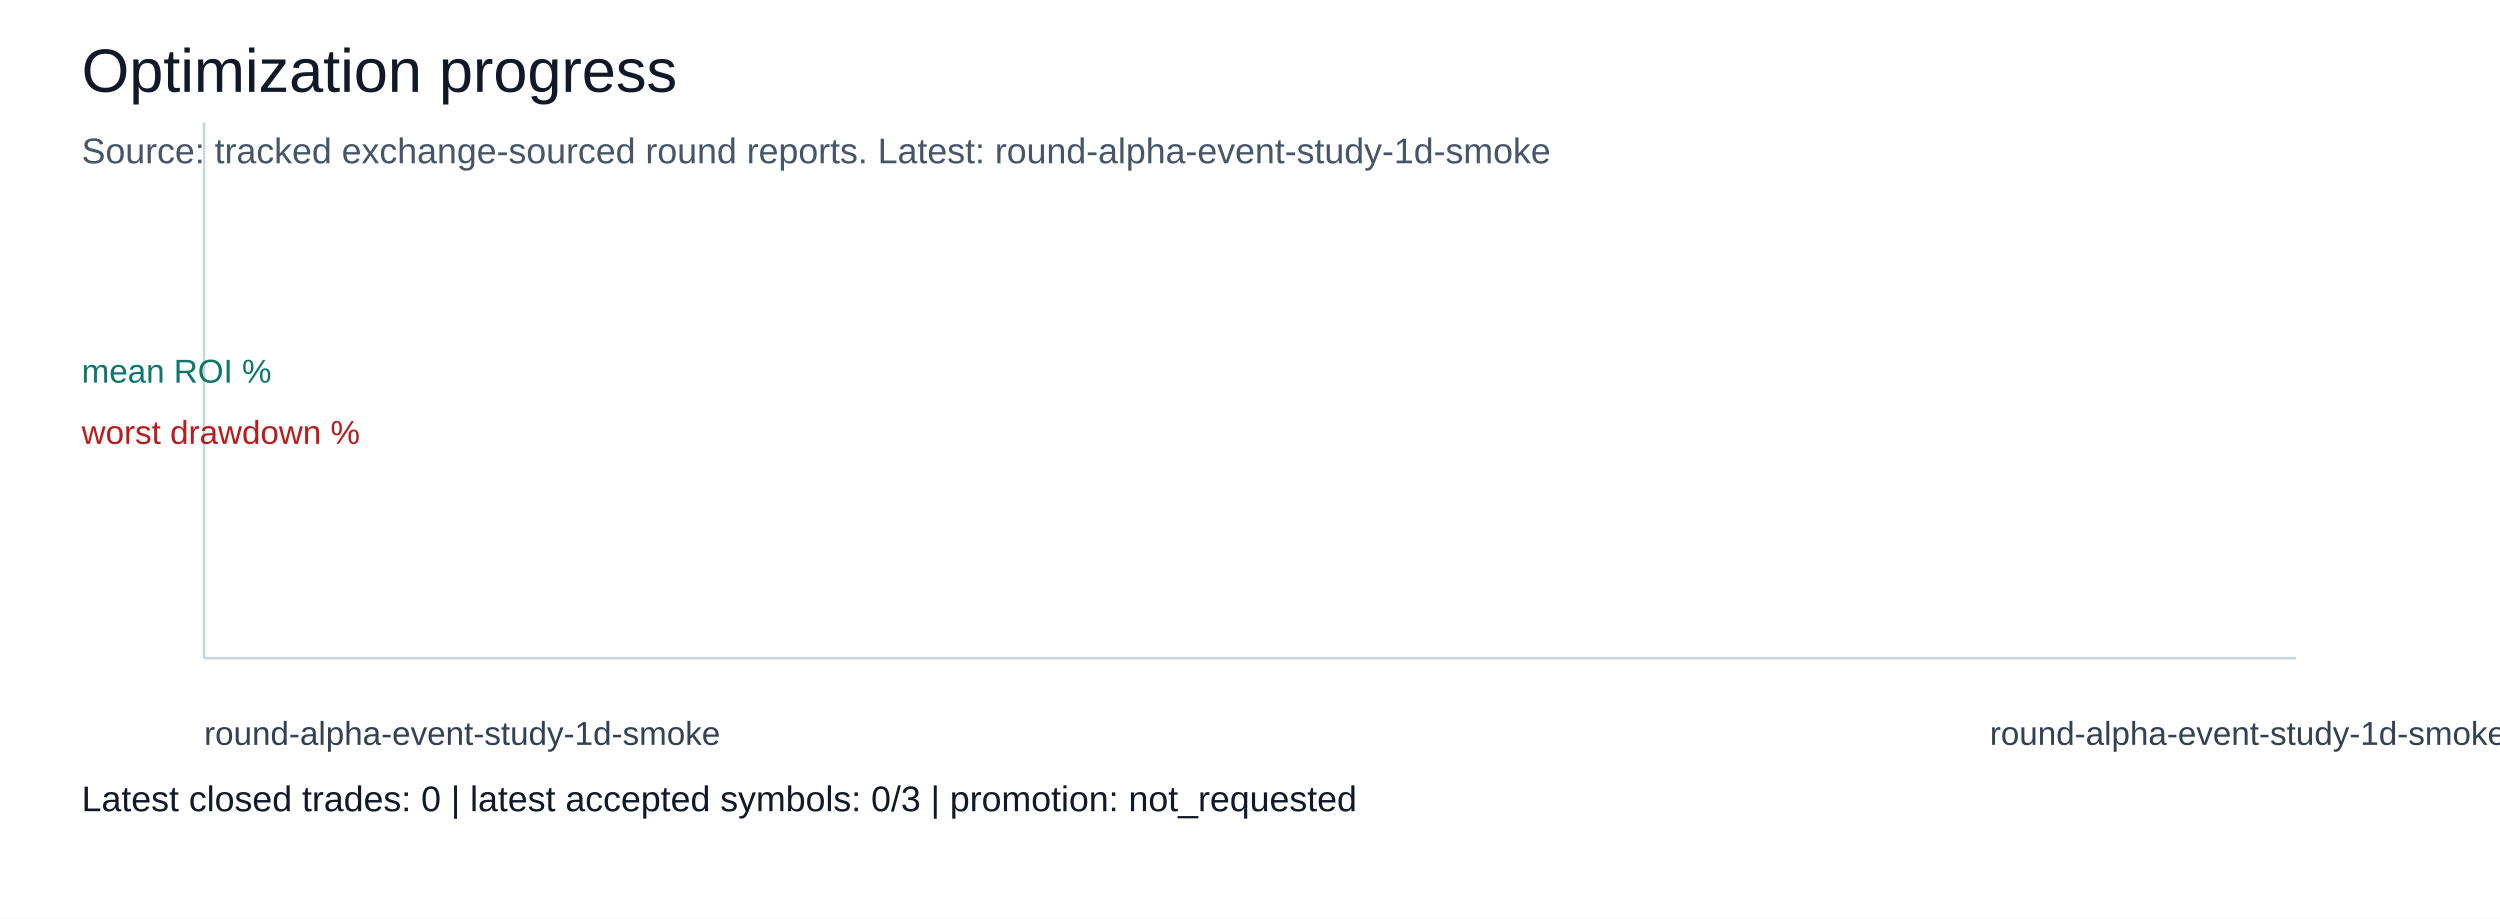
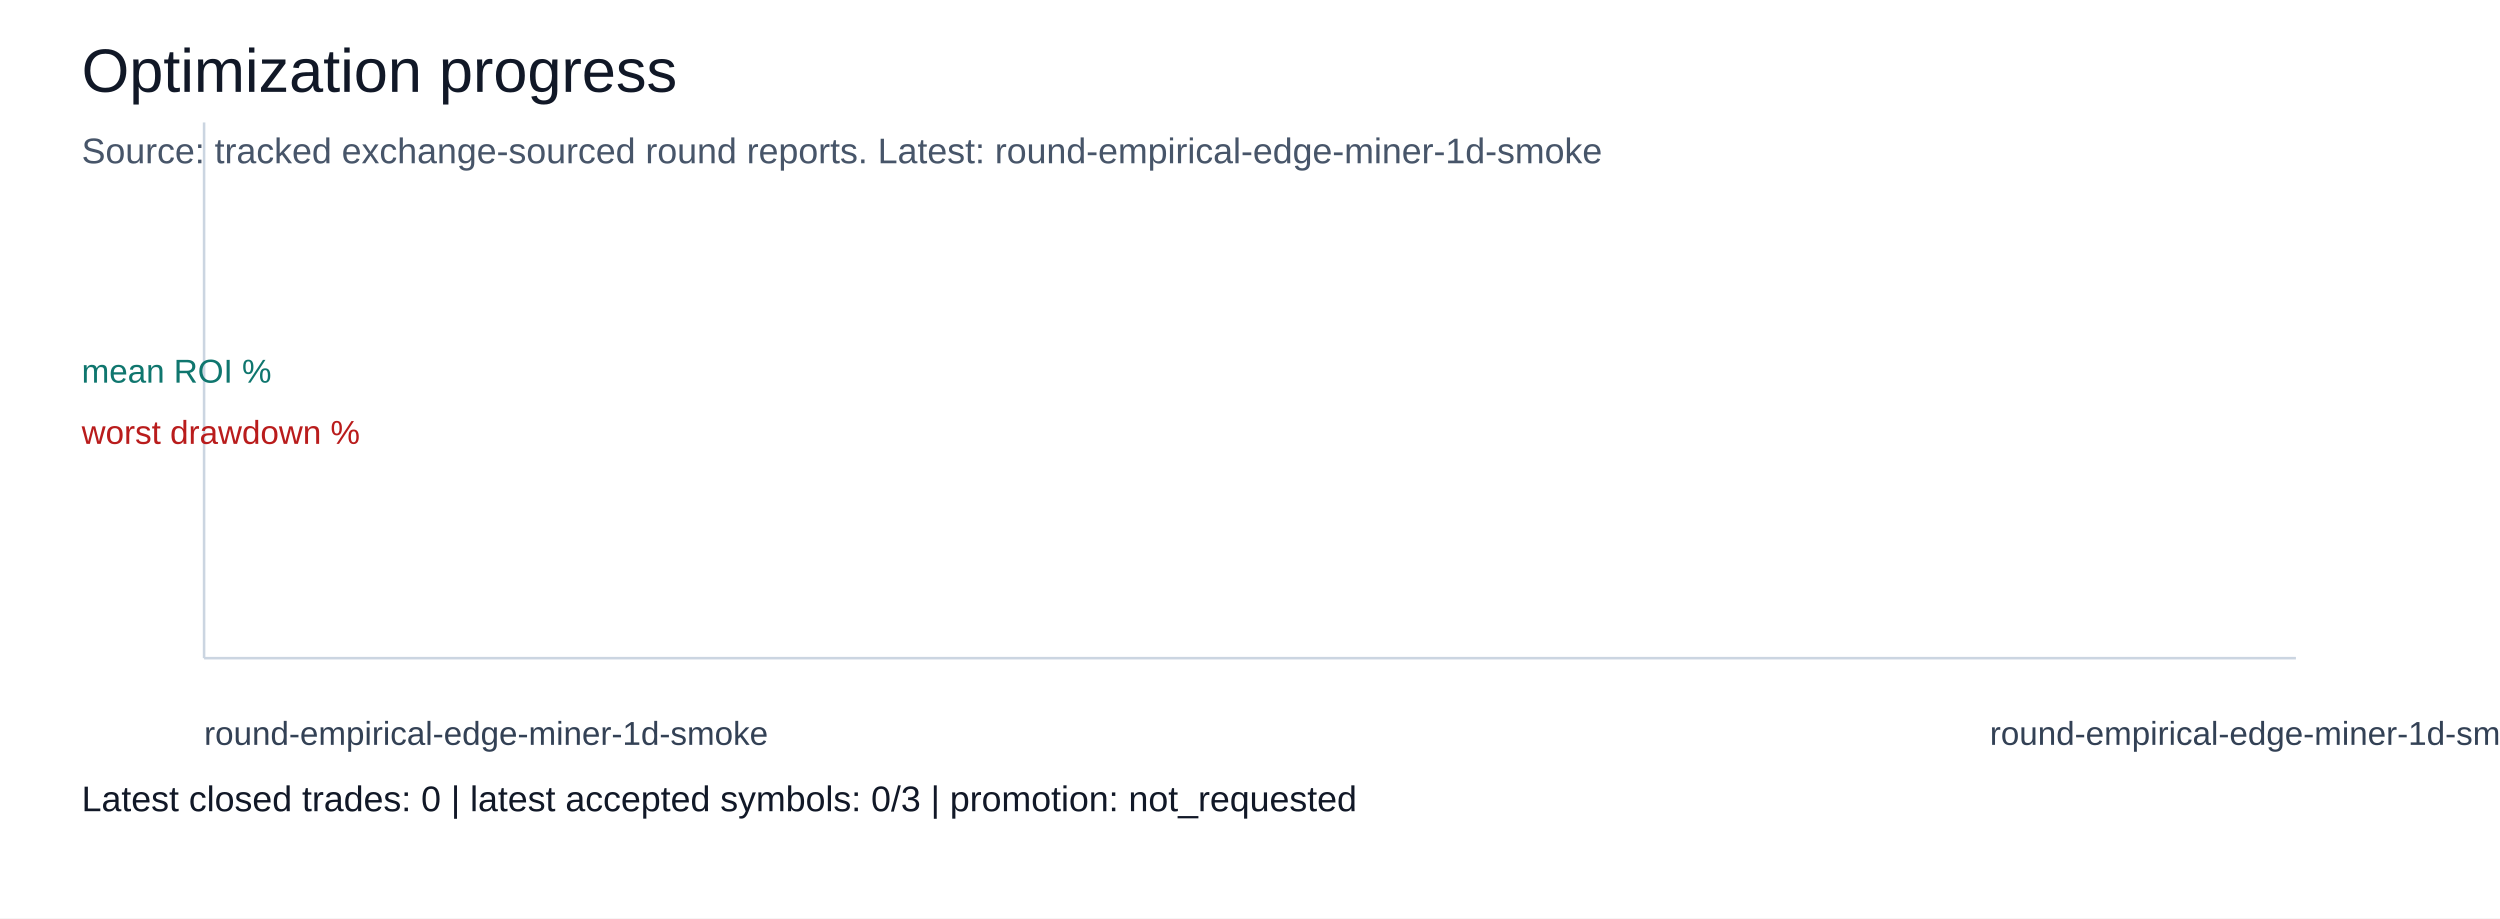
<svg xmlns="http://www.w3.org/2000/svg" width="980" height="360" viewBox="0 0 980 360">
  <rect width="980" height="360" fill="#ffffff" />
  <text x="32" y="36" font-family="Segoe UI, Arial, sans-serif" font-size="24" fill="#111827">Optimization progress</text>
-   <text x="32" y="64" font-family="Segoe UI, Arial, sans-serif" font-size="14" fill="#475569">Source: tracked exchange-sourced round reports. Latest: round-alpha-event-study-1d-smoke</text>
+   <text x="32" y="64" font-family="Segoe UI, Arial, sans-serif" font-size="14" fill="#475569">Source: tracked exchange-sourced round reports. Latest: round-empirical-edge-miner-1d-smoke</text>
  <line x1="80" y1="48" x2="80" y2="258" stroke="#cbd5e1" />
  <line x1="80" y1="258" x2="900" y2="258" stroke="#cbd5e1" />
  <polyline points="80.00,258.00" fill="none" stroke="#0f766e" stroke-width="3" />
  <polyline points="80.00,258.00" fill="none" stroke="#b91c1c" stroke-width="3" stroke-dasharray="8 5" />
  <text x="32" y="150" font-family="Segoe UI, Arial, sans-serif" font-size="13" fill="#0f766e">mean ROI %</text>
  <text x="32" y="174" font-family="Segoe UI, Arial, sans-serif" font-size="13" fill="#b91c1c">worst drawdown %</text>
-   <text x="80" y="292" font-family="Segoe UI, Arial, sans-serif" font-size="13" fill="#334155">round-alpha-event-study-1d-smoke</text>
-   <text x="780" y="292" font-family="Segoe UI, Arial, sans-serif" font-size="13" fill="#334155">round-alpha-event-study-1d-smoke</text>
+   <text x="80" y="292" font-family="Segoe UI, Arial, sans-serif" font-size="13" fill="#334155">round-empirical-edge-miner-1d-smoke</text>
+   <text x="780" y="292" font-family="Segoe UI, Arial, sans-serif" font-size="13" fill="#334155">round-empirical-edge-miner-1d-smoke</text>
  <text x="32" y="318" font-family="Segoe UI, Arial, sans-serif" font-size="14" fill="#111827">Latest closed trades: 0 | latest accepted symbols: 0/3 | promotion: not_requested</text>
</svg>
